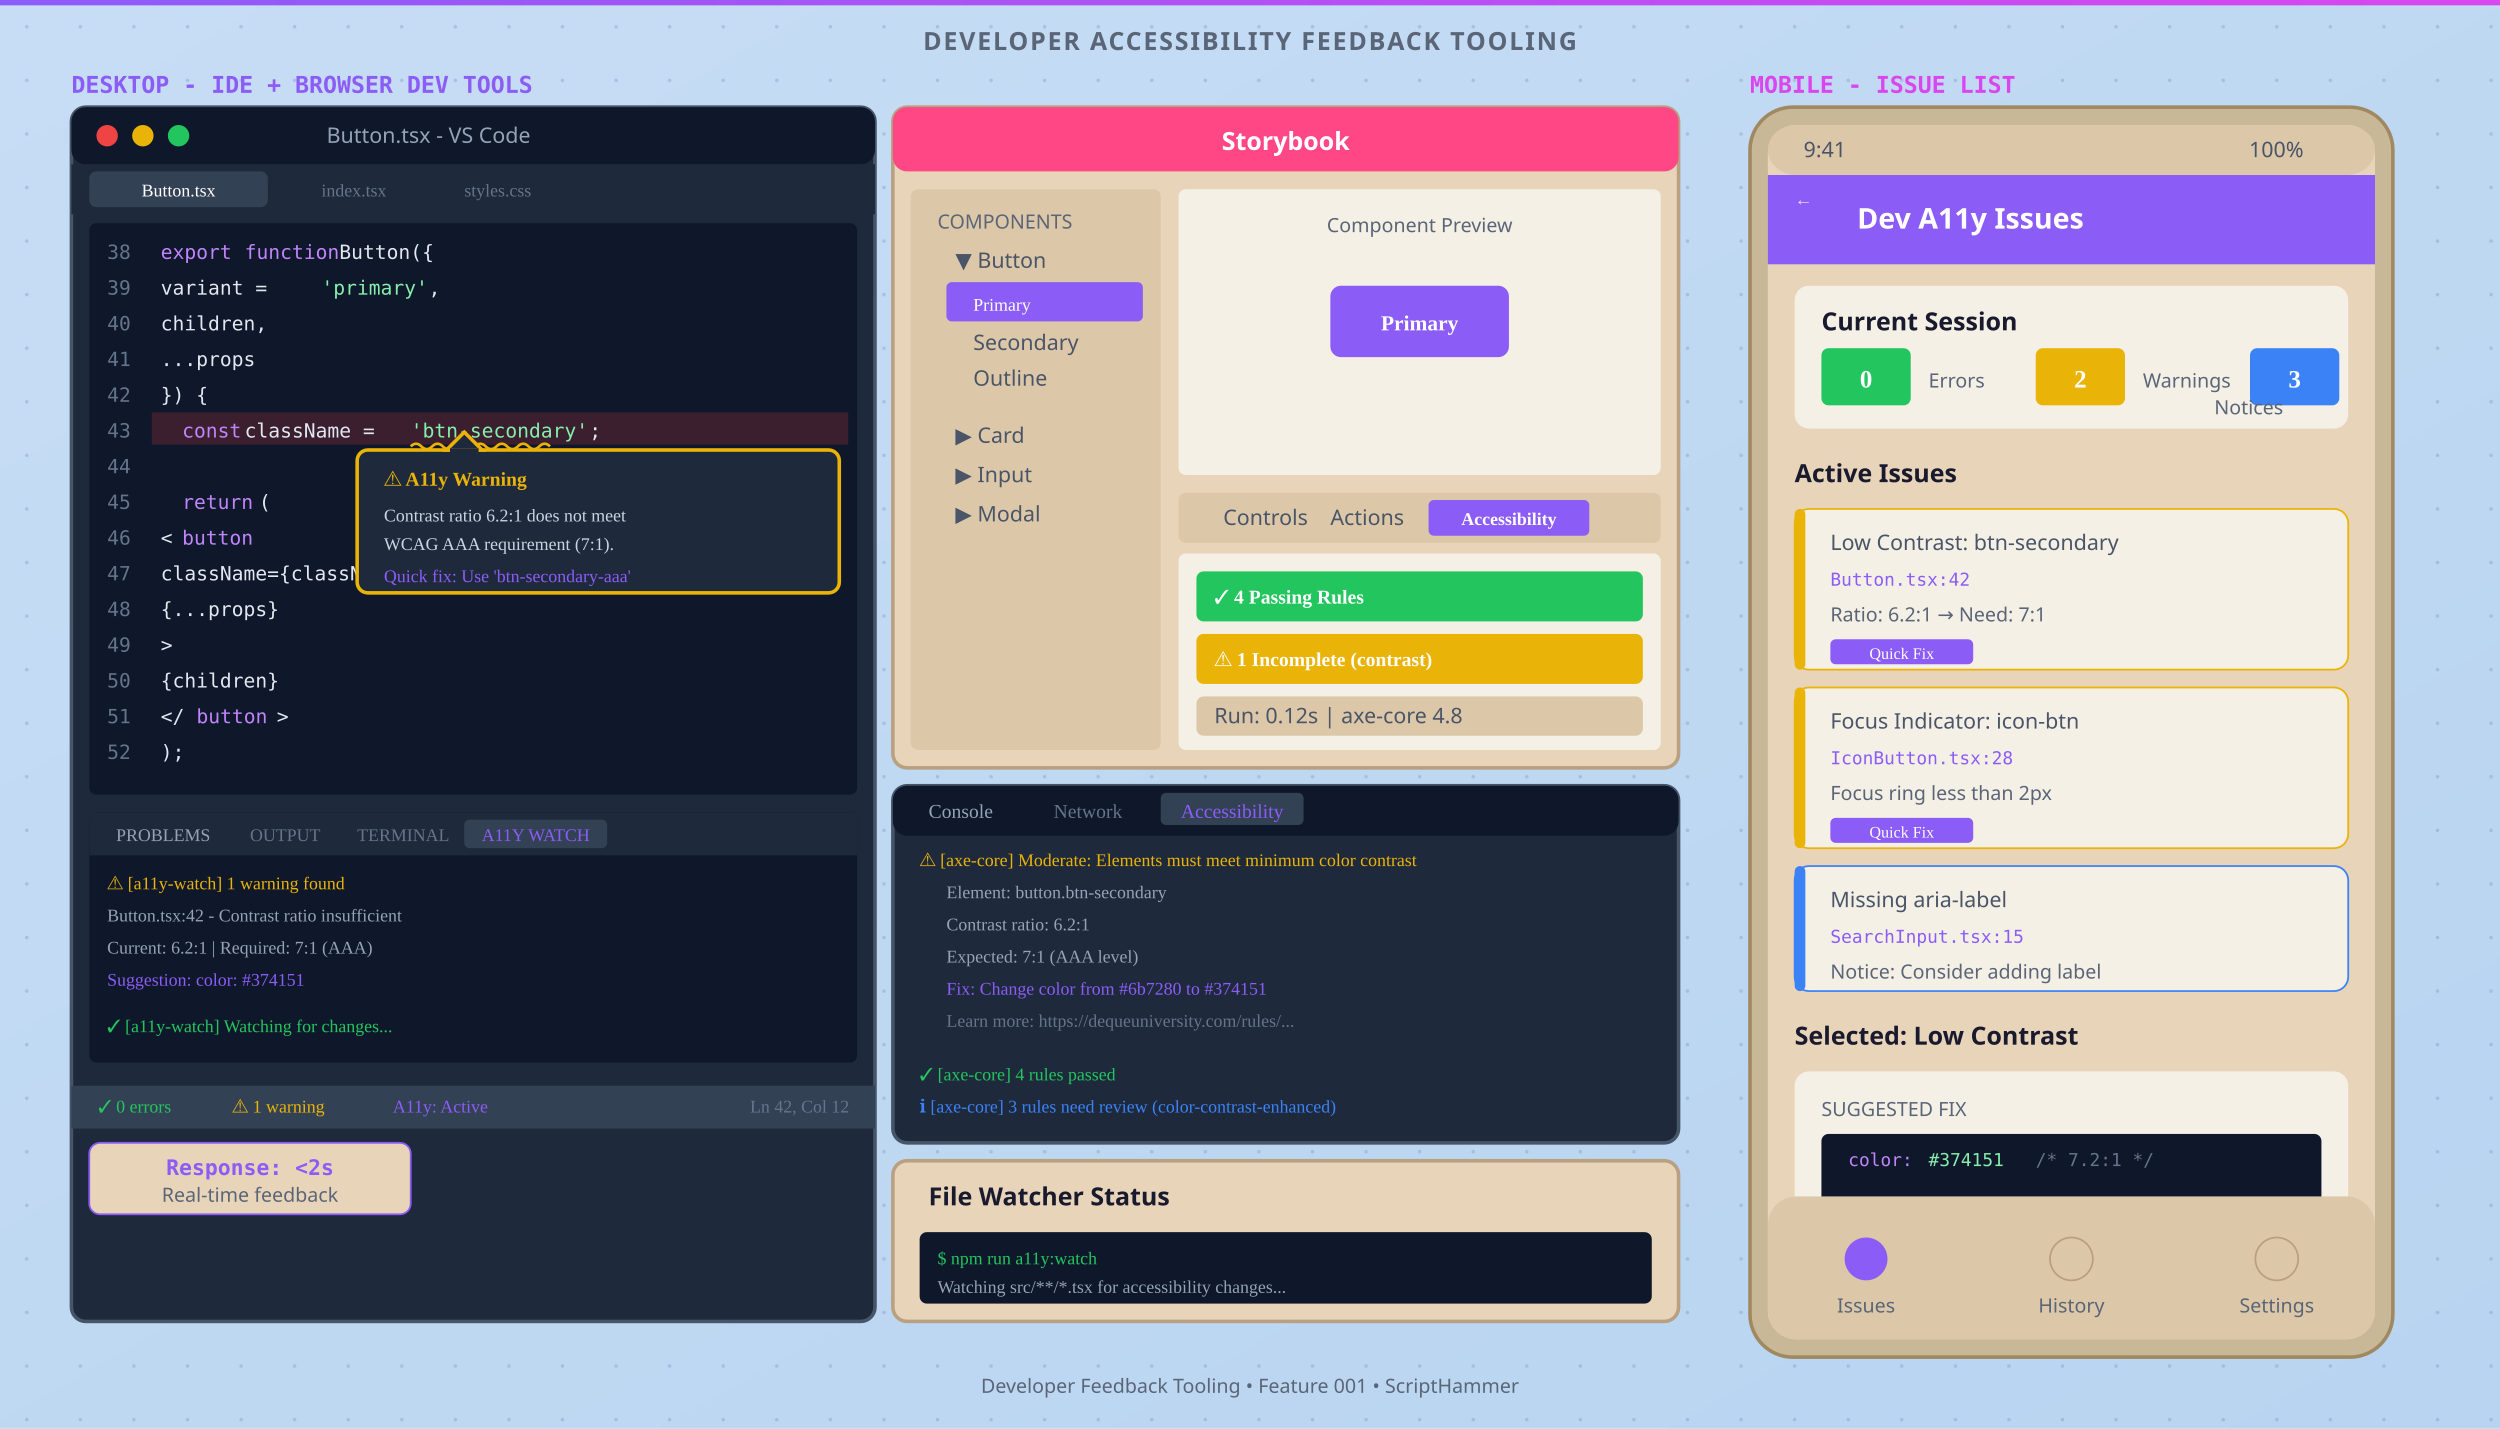
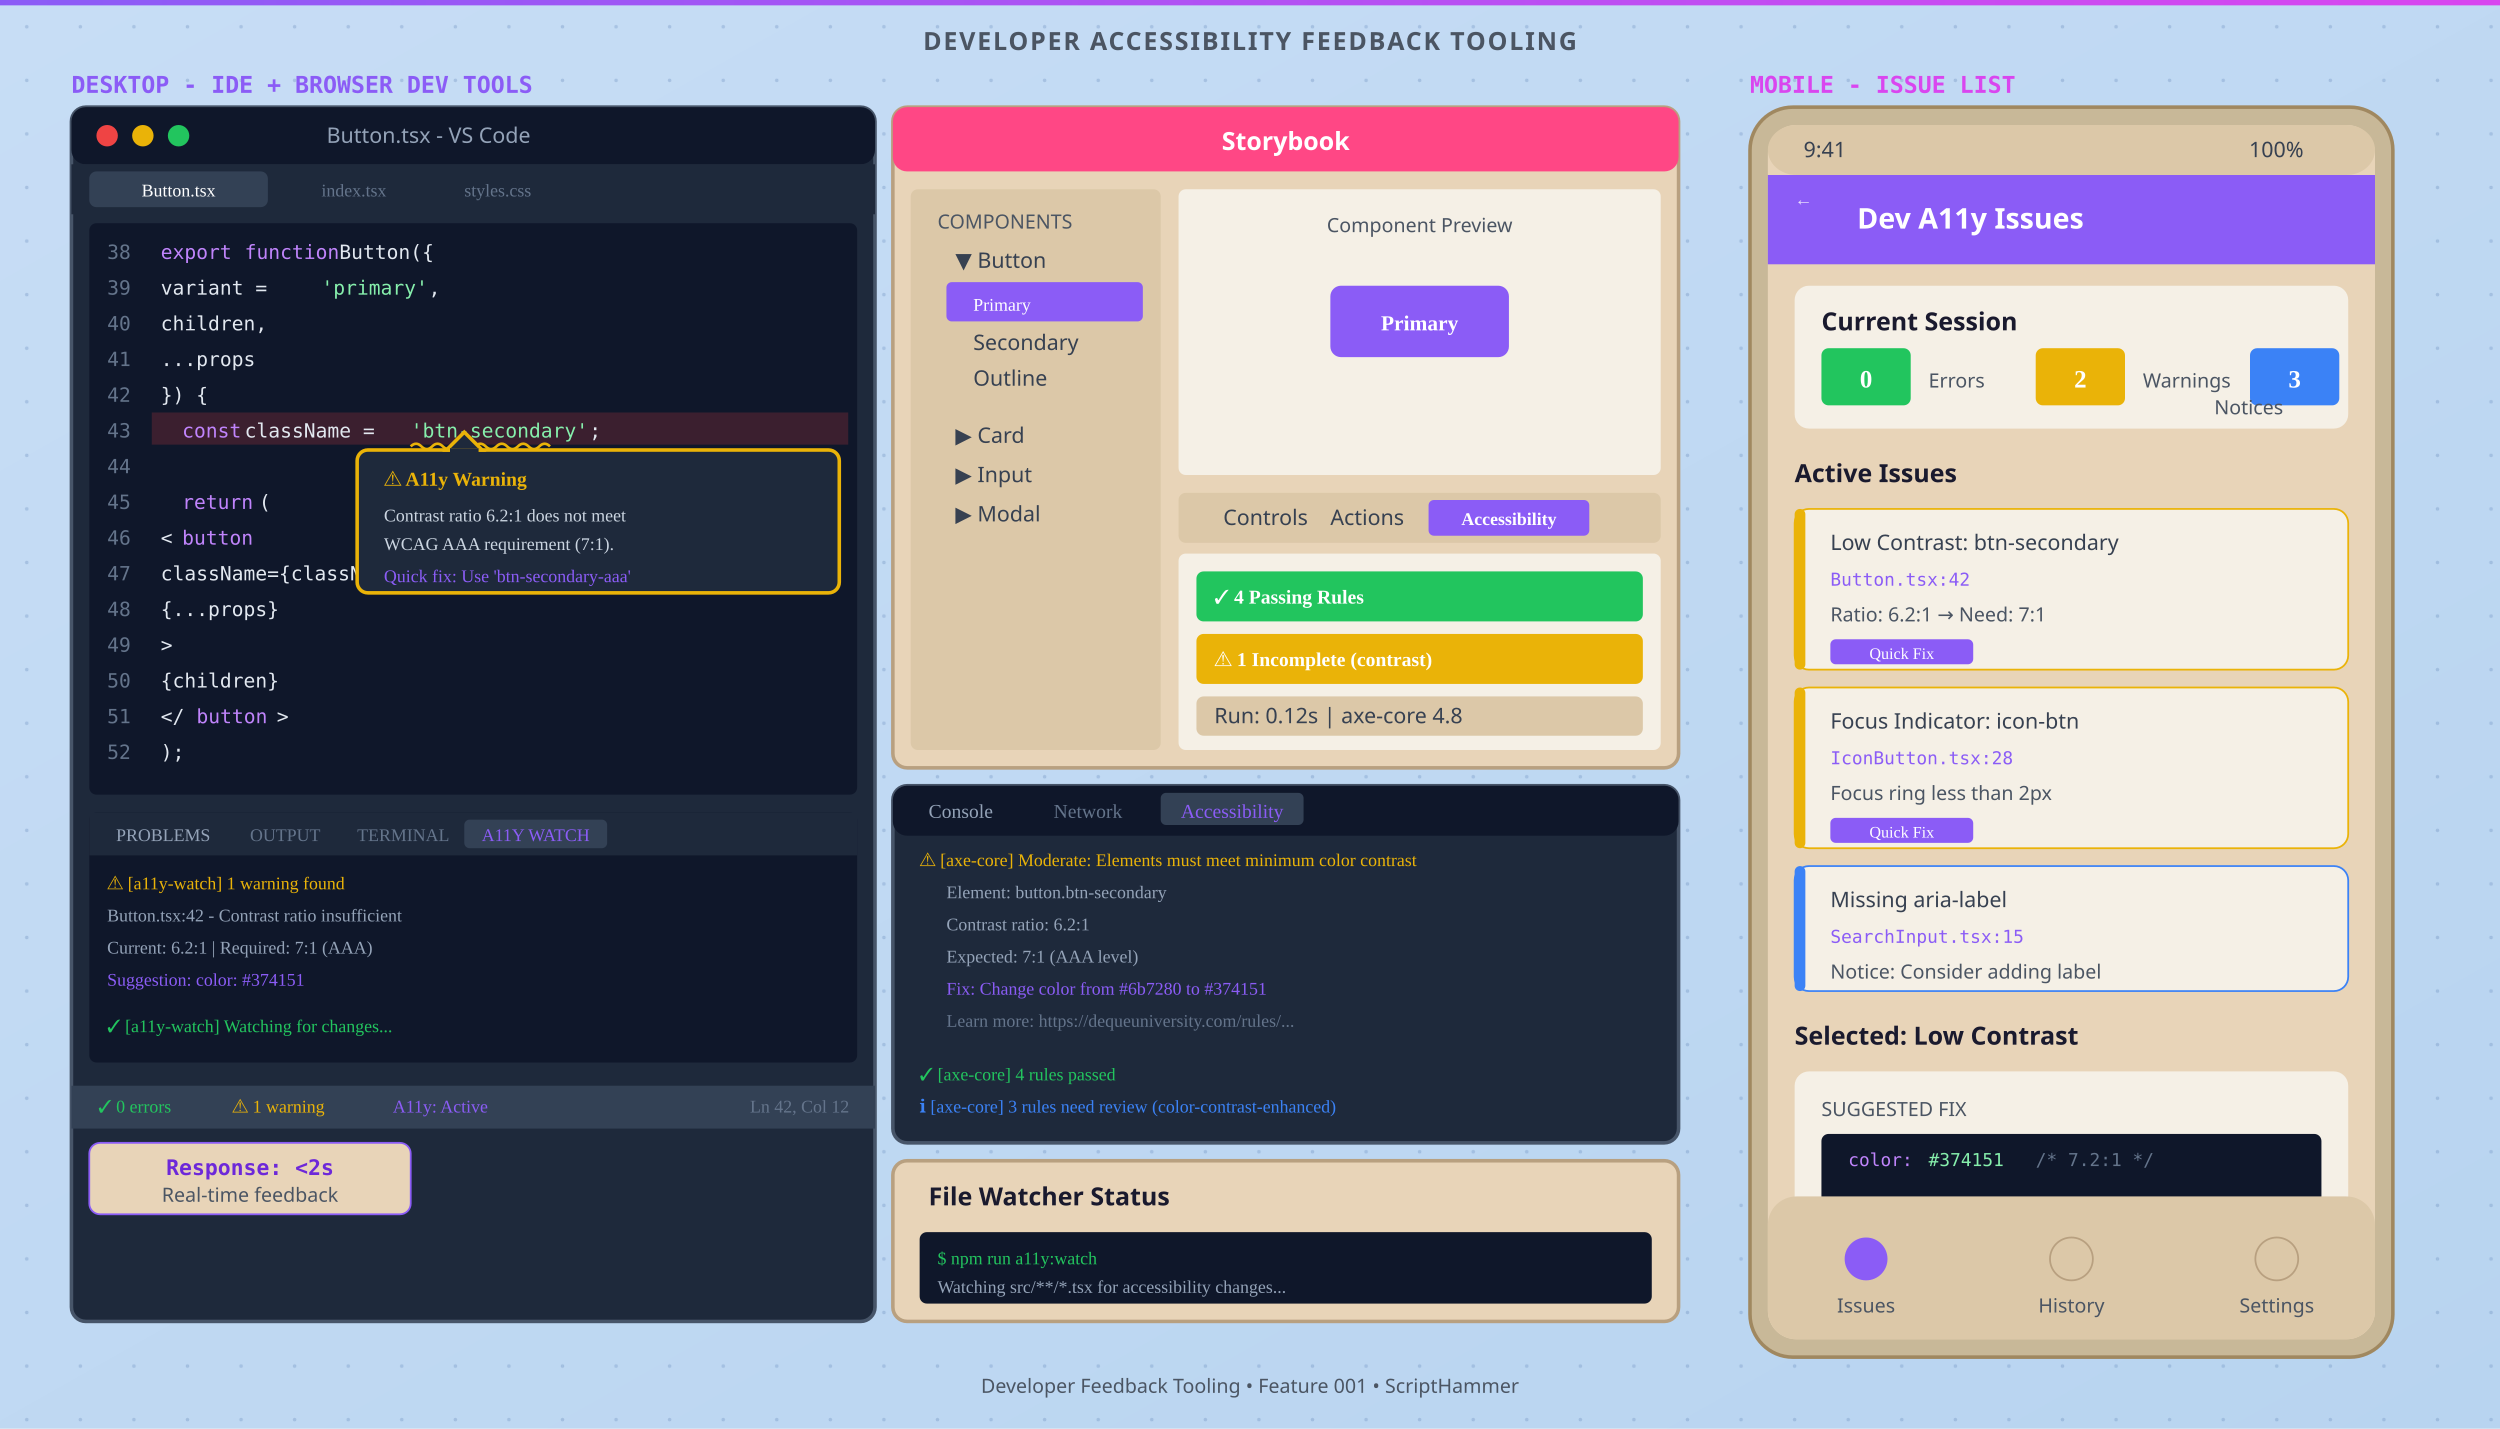
<svg xmlns="http://www.w3.org/2000/svg" viewBox="0 0 1400 800" width="1400" height="800">
  <defs>
    <linearGradient id="bgGrad" x1="0%" y1="0%" x2="100%" y2="100%">
      <stop offset="0%" style="stop-color:#c7ddf5" />
      <stop offset="100%" style="stop-color:#b8d4f0" />
    </linearGradient>
    <linearGradient id="accentGrad" x1="0%" y1="0%" x2="100%" y2="0%">
      <stop offset="0%" style="stop-color:#8b5cf6" />
      <stop offset="100%" style="stop-color:#d946ef" />
    </linearGradient>
    <style>
      .heading-lg { fill: #1a1a2e; font-family: system-ui, sans-serif; font-size: 24px; font-weight: 800; }
      .heading { fill: #1a1a2e; font-family: system-ui, sans-serif; font-size: 16px; font-weight: 700; }
      .heading-sm { fill: #1a1a2e; font-family: system-ui, sans-serif; font-size: 14px; font-weight: 700; }
      .text-md { fill: #2d3748; font-family: system-ui, sans-serif; font-size: 14px; font-weight: 500; }
-       .text-sm { fill: #4a5568; font-family: system-ui, sans-serif; font-size: 12px; font-weight: 500; }
-       .text-muted { fill: #5a6577; font-family: system-ui, sans-serif; font-size: 11px; font-weight: 500; }
-       .annotation { fill: #8b5cf6; font-family: monospace; font-size: 12px; font-weight: 600; }
+       .text-sm { fill: #374151; font-family: system-ui, sans-serif; font-size: 12px; font-weight: 500; }
+       .text-muted { fill: #4b5563; font-family: system-ui, sans-serif; font-size: 11px; font-weight: 500; }
+       .annotation { fill: #6d28d9; font-family: monospace; font-size: 12px; font-weight: 600; }
      .label-desktop { fill: #8b5cf6; font-family: monospace; font-size: 13px; font-weight: bold; }
      .label-mobile { fill: #d946ef; font-family: monospace; font-size: 13px; font-weight: bold; }
      .code { fill: #e2e8f0; font-family: 'Monaco', 'Consolas', monospace; font-size: 11px; }
      .code-keyword { fill: #c084fc; font-family: 'Monaco', 'Consolas', monospace; font-size: 11px; }
      .code-string { fill: #86efac; font-family: 'Monaco', 'Consolas', monospace; font-size: 11px; }
      .code-comment { fill: #64748b; font-family: 'Monaco', 'Consolas', monospace; font-size: 11px; }
    </style>
  </defs>
  <rect width="1400" height="800" fill="url(#bgGrad)" />
  <g opacity="0.35">
    <pattern id="dots" width="30" height="30" patternUnits="userSpaceOnUse">
      <circle cx="15" cy="15" r="1" fill="#6b8cba" />
    </pattern>
    <rect width="1400" height="800" fill="url(#dots)" />
  </g>
  <rect x="0" y="0" width="1400" height="3" fill="url(#accentGrad)" />
-   <text x="700" y="28" text-anchor="middle" font-family="system-ui, sans-serif" font-size="14" font-weight="600" fill="#5a6577" letter-spacing="1">DEVELOPER ACCESSIBILITY FEEDBACK TOOLING</text>
+   <text x="700" y="28" text-anchor="middle" font-family="system-ui, sans-serif" font-size="14" font-weight="600" fill="#4b5563" letter-spacing="1">DEVELOPER ACCESSIBILITY FEEDBACK TOOLING</text>
  <text x="40" y="52" class="label-desktop">DESKTOP - IDE + BROWSER DEV TOOLS</text>
  <g id="desktop-view">
    <rect x="40" y="60" width="450" height="680" rx="8" fill="#1e293b" stroke="#475569" stroke-width="2" />
    <rect x="40" y="60" width="450" height="32" rx="8" fill="#0f172a" />
    <circle cx="60" cy="76" r="6" fill="#ef4444" />
    <circle cx="80" cy="76" r="6" fill="#eab308" />
    <circle cx="100" cy="76" r="6" fill="#22c55e" />
    <text x="240" y="80" text-anchor="middle" fill="#94a3b8" font-family="system-ui" font-size="12">Button.tsx - VS Code</text>
    <rect x="40" y="92" width="450" height="28" fill="#1e293b" />
    <rect x="50" y="96" width="100" height="20" rx="4" fill="#334155" />
    <text x="100" y="110" text-anchor="middle" fill="#fff" font-size="10">Button.tsx</text>
    <text x="180" y="110" fill="#64748b" font-size="10">index.tsx</text>
    <text x="260" y="110" fill="#64748b" font-size="10">styles.css</text>
    <rect x="50" y="125" width="430" height="320" rx="4" fill="#0f172a" />
    <text x="60" y="145" class="code-comment">38</text>
    <text x="60" y="165" class="code-comment">39</text>
    <text x="60" y="185" class="code-comment">40</text>
    <text x="60" y="205" class="code-comment">41</text>
    <text x="60" y="225" class="code-comment">42</text>
    <text x="60" y="245" class="code-comment">43</text>
    <text x="60" y="265" class="code-comment">44</text>
    <text x="60" y="285" class="code-comment">45</text>
    <text x="60" y="305" class="code-comment">46</text>
    <text x="60" y="325" class="code-comment">47</text>
    <text x="60" y="345" class="code-comment">48</text>
    <text x="60" y="365" class="code-comment">49</text>
    <text x="60" y="385" class="code-comment">50</text>
    <text x="60" y="405" class="code-comment">51</text>
    <text x="60" y="425" class="code-comment">52</text>
    <text x="90" y="145" class="code-keyword">export</text>
    <text x="130" y="145" class="code"> </text>
    <text x="137" y="145" class="code-keyword">function</text>
    <text x="190" y="145" class="code"> Button({</text>
    <text x="90" y="165" class="code">  variant = </text>
    <text x="180" y="165" class="code-string">'primary'</text>
    <text x="240" y="165" class="code">,</text>
    <text x="90" y="185" class="code">  children,</text>
    <text x="90" y="205" class="code">  ...props</text>
    <text x="90" y="225" class="code">}) {</text>
    <rect x="85" y="231" width="390" height="18" fill="rgba(239, 68, 68, 0.2)" />
    <text x="90" y="245" class="code">  </text>
    <text x="102" y="245" class="code-keyword">const</text>
    <text x="137" y="245" class="code"> className = </text>
    <text x="230" y="245" class="code-string">'btn-secondary'</text>
    <text x="330" y="245" class="code">;</text>
    <path d="M230,250 q3,-3 6,0 t6,0 t6,0 t6,0 t6,0 t6,0 t6,0 t6,0 t6,0 t6,0 t6,0 t6,0 t6,0" stroke="#eab308" stroke-width="1.5" fill="none" />
    <text x="90" y="265" class="code">  </text>
    <text x="90" y="285" class="code">  </text>
    <text x="102" y="285" class="code-keyword">return</text>
    <text x="145" y="285" class="code"> (</text>
    <text x="90" y="305" class="code">    &lt;</text>
    <text x="102" y="305" class="code-keyword">button</text>
    <text x="90" y="325" class="code">      className={className}</text>
    <text x="90" y="345" class="code">      {...props}</text>
    <text x="90" y="365" class="code">    &gt;</text>
    <text x="90" y="385" class="code">      {children}</text>
    <text x="90" y="405" class="code">    &lt;/</text>
    <text x="110" y="405" class="code-keyword">button</text>
    <text x="155" y="405" class="code">&gt;</text>
    <text x="90" y="425" class="code">  );</text>
    <rect x="200" y="252" width="270" height="80" rx="6" fill="#1e293b" stroke="#eab308" stroke-width="2" />
    <polygon points="250,252 260,242 270,252" fill="#1e293b" stroke="#eab308" stroke-width="2" />
    <rect x="252" y="251" width="16" height="3" fill="#1e293b" />
    <text x="215" y="272" fill="#eab308" font-size="11" font-weight="600">⚠ A11y Warning</text>
    <text x="215" y="292" fill="#cbd5e1" font-size="10">Contrast ratio 6.2:1 does not meet</text>
    <text x="215" y="308" fill="#cbd5e1" font-size="10">WCAG AAA requirement (7:1).</text>
    <text x="215" y="326" fill="#8b5cf6" font-size="10">Quick fix: Use 'btn-secondary-aaa'</text>
    <rect x="50" y="455" width="430" height="140" rx="4" fill="#0f172a" />
    <rect x="50" y="455" width="430" height="24" fill="#1e293b" />
    <text x="65" y="471" fill="#94a3b8" font-size="10">PROBLEMS</text>
    <text x="140" y="471" fill="#64748b" font-size="10">OUTPUT</text>
    <text x="200" y="471" fill="#64748b" font-size="10">TERMINAL</text>
    <rect x="260" y="459" width="80" height="16" rx="3" fill="#334155" />
    <text x="300" y="471" text-anchor="middle" fill="#8b5cf6" font-size="10">A11Y WATCH</text>
    <text x="60" y="498" fill="#eab308" font-size="10">⚠ [a11y-watch] 1 warning found</text>
    <text x="60" y="516" fill="#94a3b8" font-size="10">  Button.tsx:42 - Contrast ratio insufficient</text>
    <text x="60" y="534" fill="#94a3b8" font-size="10">  Current: 6.2:1 | Required: 7:1 (AAA)</text>
    <text x="60" y="552" fill="#8b5cf6" font-size="10">  Suggestion: color: #374151</text>
    <text x="60" y="578" fill="#22c55e" font-size="10">✓ [a11y-watch] Watching for changes...</text>
    <rect x="40" y="608" width="450" height="24" rx="0" fill="#334155" />
    <text x="55" y="623" fill="#22c55e" font-size="10">✓ 0 errors</text>
    <text x="130" y="623" fill="#eab308" font-size="10">⚠ 1 warning</text>
    <text x="220" y="623" fill="#8b5cf6" font-size="10">A11y: Active</text>
    <text x="420" y="623" fill="#64748b" font-size="10">Ln 42, Col 12</text>
    <rect x="50" y="640" width="180" height="40" rx="6" fill="#e8d4b8" stroke="#8b5cf6" stroke-width="1" />
    <text x="140" y="658" text-anchor="middle" class="annotation">Response: &lt;2s</text>
    <text x="140" y="673" text-anchor="middle" class="text-muted">Real-time feedback</text>
    <rect x="500" y="60" width="440" height="370" rx="8" fill="#e8d4b8" stroke="#b8a080" stroke-width="2" />
    <rect x="500" y="60" width="440" height="36" rx="8" fill="#ff4785" />
    <text x="720" y="84" text-anchor="middle" fill="#fff" font-family="system-ui" font-size="14" font-weight="700">Storybook</text>
    <rect x="510" y="106" width="140" height="314" rx="4" fill="#dcc8a8" />
    <text x="525" y="128" class="text-muted">COMPONENTS</text>
    <text x="535" y="150" class="text-sm">▼ Button</text>
    <rect x="530" y="158" width="110" height="22" rx="3" fill="#8b5cf6" />
    <text x="545" y="174" fill="#fff" font-size="10">Primary</text>
    <text x="545" y="196" class="text-sm">Secondary</text>
    <text x="545" y="216" class="text-sm">Outline</text>
    <text x="535" y="248" class="text-sm">▶ Card</text>
    <text x="535" y="270" class="text-sm">▶ Input</text>
    <text x="535" y="292" class="text-sm">▶ Modal</text>
    <rect x="660" y="106" width="270" height="160" rx="4" fill="#f5f0e6" />
    <text x="795" y="130" text-anchor="middle" class="text-muted">Component Preview</text>
    <rect x="745" y="160" width="100" height="40" rx="6" fill="#8b5cf6" />
    <text x="795" y="185" text-anchor="middle" fill="#fff" font-size="12" font-weight="600">Primary</text>
    <rect x="660" y="276" width="270" height="28" fill="#dcc8a8" rx="4" />
    <text x="685" y="294" class="text-sm">Controls</text>
    <text x="745" y="294" class="text-sm">Actions</text>
    <rect x="800" y="280" width="90" height="20" rx="3" fill="#8b5cf6" />
    <text x="845" y="294" text-anchor="middle" fill="#fff" font-size="10" font-weight="600">Accessibility</text>
    <rect x="660" y="310" width="270" height="110" rx="4" fill="#f5f0e6" />
    <rect x="670" y="320" width="250" height="28" rx="4" fill="#22c55e" />
    <text x="680" y="338" fill="#fff" font-size="11" font-weight="600">✓ 4 Passing Rules</text>
    <rect x="670" y="355" width="250" height="28" rx="4" fill="#eab308" />
    <text x="680" y="373" fill="#fff" font-size="11" font-weight="600">⚠ 1 Incomplete (contrast)</text>
    <rect x="670" y="390" width="250" height="22" rx="4" fill="#dcc8a8" />
    <text x="680" y="405" class="text-sm">Run: 0.12s | axe-core 4.8</text>
    <rect x="500" y="440" width="440" height="200" rx="8" fill="#1e293b" stroke="#475569" stroke-width="2" />
    <rect x="500" y="440" width="440" height="28" fill="#0f172a" rx="8" />
    <text x="520" y="458" fill="#94a3b8" font-size="11">Console</text>
    <text x="590" y="458" fill="#64748b" font-size="11">Network</text>
    <rect x="650" y="444" width="80" height="18" rx="3" fill="#334155" />
    <text x="690" y="458" text-anchor="middle" fill="#8b5cf6" font-size="11">Accessibility</text>
    <text x="515" y="485" fill="#eab308" font-size="10">⚠ [axe-core] Moderate: Elements must meet minimum color contrast</text>
    <text x="530" y="503" fill="#94a3b8" font-size="10">Element: button.btn-secondary</text>
    <text x="530" y="521" fill="#94a3b8" font-size="10">Contrast ratio: 6.2:1</text>
    <text x="530" y="539" fill="#94a3b8" font-size="10">Expected: 7:1 (AAA level)</text>
    <text x="530" y="557" fill="#8b5cf6" font-size="10">Fix: Change color from #6b7280 to #374151</text>
    <text x="530" y="575" fill="#64748b" font-size="10">Learn more: https://dequeuniversity.com/rules/...</text>
    <text x="515" y="605" fill="#22c55e" font-size="10">✓ [axe-core] 4 rules passed</text>
    <text x="515" y="623" fill="#3b82f6" font-size="10">ℹ [axe-core] 3 rules need review (color-contrast-enhanced)</text>
    <rect x="500" y="650" width="440" height="90" rx="8" fill="#e8d4b8" stroke="#b8a080" stroke-width="2" />
    <text x="520" y="675" class="heading-sm">File Watcher Status</text>
    <rect x="515" y="690" width="410" height="40" rx="4" fill="#0f172a" />
    <text x="525" y="708" fill="#22c55e" font-size="10">$ npm run a11y:watch</text>
    <text x="525" y="724" fill="#94a3b8" font-size="10">Watching src/**/*.tsx for accessibility changes...</text>
  </g>
  <text x="980" y="52" class="label-mobile">MOBILE - ISSUE LIST</text>
  <g id="mobile-view" transform="translate(980, 60)">
    <rect x="0" y="0" width="360" height="700" rx="24" fill="#c8b898" stroke="#a08860" stroke-width="2" />
    <rect x="10" y="10" width="340" height="680" rx="16" fill="#e8d4b8" />
    <rect x="10" y="10" width="340" height="28" rx="16" fill="#dcc8a8" />
    <text x="30" y="28" class="text-sm">9:41</text>
    <text x="310" y="28" text-anchor="end" class="text-sm">100%</text>
    <rect x="10" y="38" width="340" height="50" fill="#8b5cf6" />
    <text x="25" y="55" fill="rgba(255,255,255,0.8)" font-size="10">←</text>
    <text x="60" y="68" fill="#fff" font-family="system-ui" font-size="16" font-weight="700">Dev A11y Issues</text>
    <rect x="25" y="100" width="310" height="80" rx="8" fill="#f5f0e6" />
    <text x="40" y="125" class="heading-sm">Current Session</text>
    <rect x="40" y="135" width="50" height="32" rx="4" fill="#22c55e" />
    <text x="65" y="157" text-anchor="middle" fill="#fff" font-size="14" font-weight="700">0</text>
    <text x="100" y="157" class="text-muted">Errors</text>
    <rect x="160" y="135" width="50" height="32" rx="4" fill="#eab308" />
    <text x="185" y="157" text-anchor="middle" fill="#fff" font-size="14" font-weight="700">2</text>
    <text x="220" y="157" class="text-muted">Warnings</text>
    <rect x="280" y="135" width="50" height="32" rx="4" fill="#3b82f6" />
    <text x="305" y="157" text-anchor="middle" fill="#fff" font-size="14" font-weight="700">3</text>
    <text x="260" y="172" class="text-muted">Notices</text>
    <text x="25" y="210" class="heading-sm">Active Issues</text>
    <rect x="25" y="225" width="310" height="90" rx="8" fill="#f5f0e6" stroke="#eab308" stroke-width="1" />
    <rect x="25" y="225" width="6" height="90" rx="3" fill="#eab308" />
    <text x="45" y="248" class="text-sm" font-weight="600">Low Contrast: btn-secondary</text>
    <text x="45" y="268" fill="#8b5cf6" font-family="monospace" font-size="10">Button.tsx:42</text>
    <text x="45" y="288" class="text-muted">Ratio: 6.2:1 → Need: 7:1</text>
    <rect x="45" y="298" width="80" height="14" rx="3" fill="#8b5cf6" />
    <text x="85" y="309" text-anchor="middle" fill="#fff" font-size="9">Quick Fix</text>
    <rect x="25" y="325" width="310" height="90" rx="8" fill="#f5f0e6" stroke="#eab308" stroke-width="1" />
    <rect x="25" y="325" width="6" height="90" rx="3" fill="#eab308" />
    <text x="45" y="348" class="text-sm" font-weight="600">Focus Indicator: icon-btn</text>
    <text x="45" y="368" fill="#8b5cf6" font-family="monospace" font-size="10">IconButton.tsx:28</text>
    <text x="45" y="388" class="text-muted">Focus ring less than 2px</text>
    <rect x="45" y="398" width="80" height="14" rx="3" fill="#8b5cf6" />
    <text x="85" y="409" text-anchor="middle" fill="#fff" font-size="9">Quick Fix</text>
    <rect x="25" y="425" width="310" height="70" rx="8" fill="#f5f0e6" stroke="#3b82f6" stroke-width="1" />
    <rect x="25" y="425" width="6" height="70" rx="3" fill="#3b82f6" />
    <text x="45" y="448" class="text-sm" font-weight="600">Missing aria-label</text>
    <text x="45" y="468" fill="#8b5cf6" font-family="monospace" font-size="10">SearchInput.tsx:15</text>
    <text x="45" y="488" class="text-muted">Notice: Consider adding label</text>
    <text x="25" y="525" class="heading-sm">Selected: Low Contrast</text>
    <rect x="25" y="540" width="310" height="120" rx="8" fill="#f5f0e6" />
    <text x="40" y="565" class="text-muted">SUGGESTED FIX</text>
    <rect x="40" y="575" width="280" height="40" rx="4" fill="#0f172a" />
    <text x="55" y="593" fill="#c084fc" font-family="monospace" font-size="10">color:</text>
    <text x="100" y="593" fill="#86efac" font-family="monospace" font-size="10">#374151</text>
    <text x="160" y="593" fill="#64748b" font-family="monospace" font-size="10">/* 7.2:1 */</text>
    <rect x="40" y="625" width="130" height="28" rx="6" fill="#8b5cf6" />
    <text x="105" y="644" text-anchor="middle" fill="#fff" font-size="11" font-weight="600">Copy to Clipboard</text>
    <rect x="10" y="610" width="340" height="80" rx="16" fill="#dcc8a8" />
    <g transform="translate(65, 630)">
      <circle cx="0" cy="15" r="12" fill="#8b5cf6" />
      <text x="0" y="45" text-anchor="middle" class="text-muted">Issues</text>
    </g>
    <g transform="translate(180, 630)">
      <circle cx="0" cy="15" r="12" fill="#dcc8a8" stroke="#b8a080" />
      <text x="0" y="45" text-anchor="middle" class="text-muted">History</text>
    </g>
    <g transform="translate(295, 630)">
      <circle cx="0" cy="15" r="12" fill="#dcc8a8" stroke="#b8a080" />
      <text x="0" y="45" text-anchor="middle" class="text-muted">Settings</text>
    </g>
  </g>
  <text x="700" y="780" text-anchor="middle" class="text-muted">Developer Feedback Tooling • Feature 001 • ScriptHammer</text>
</svg>
